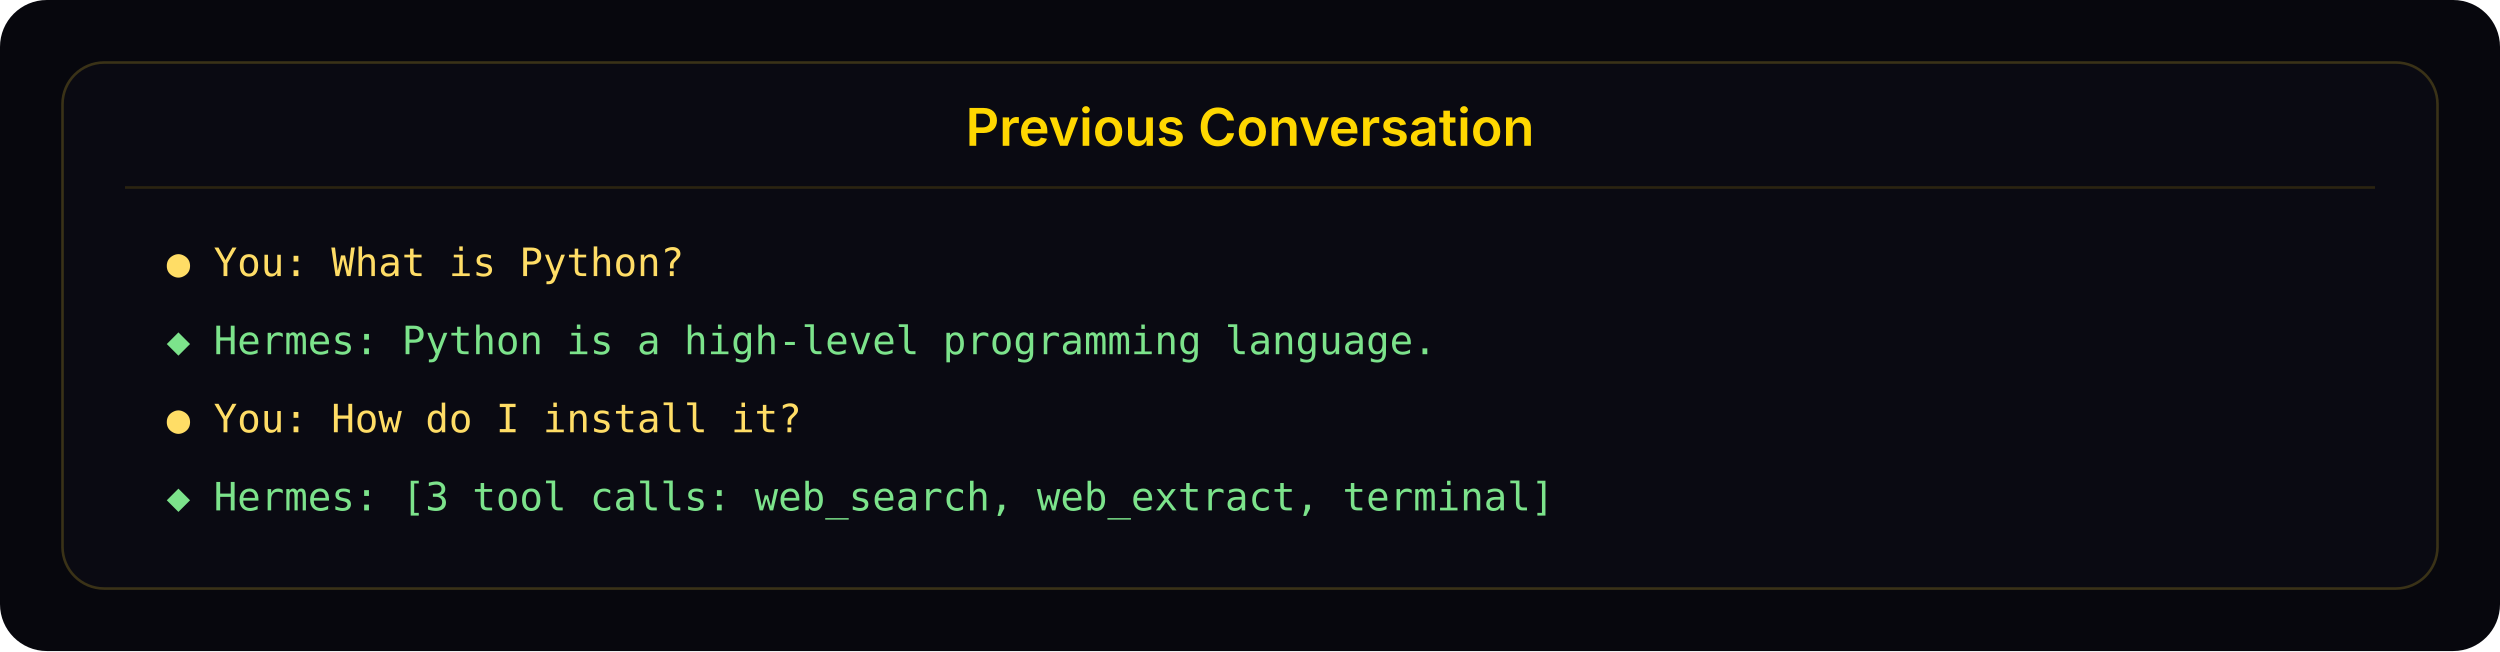
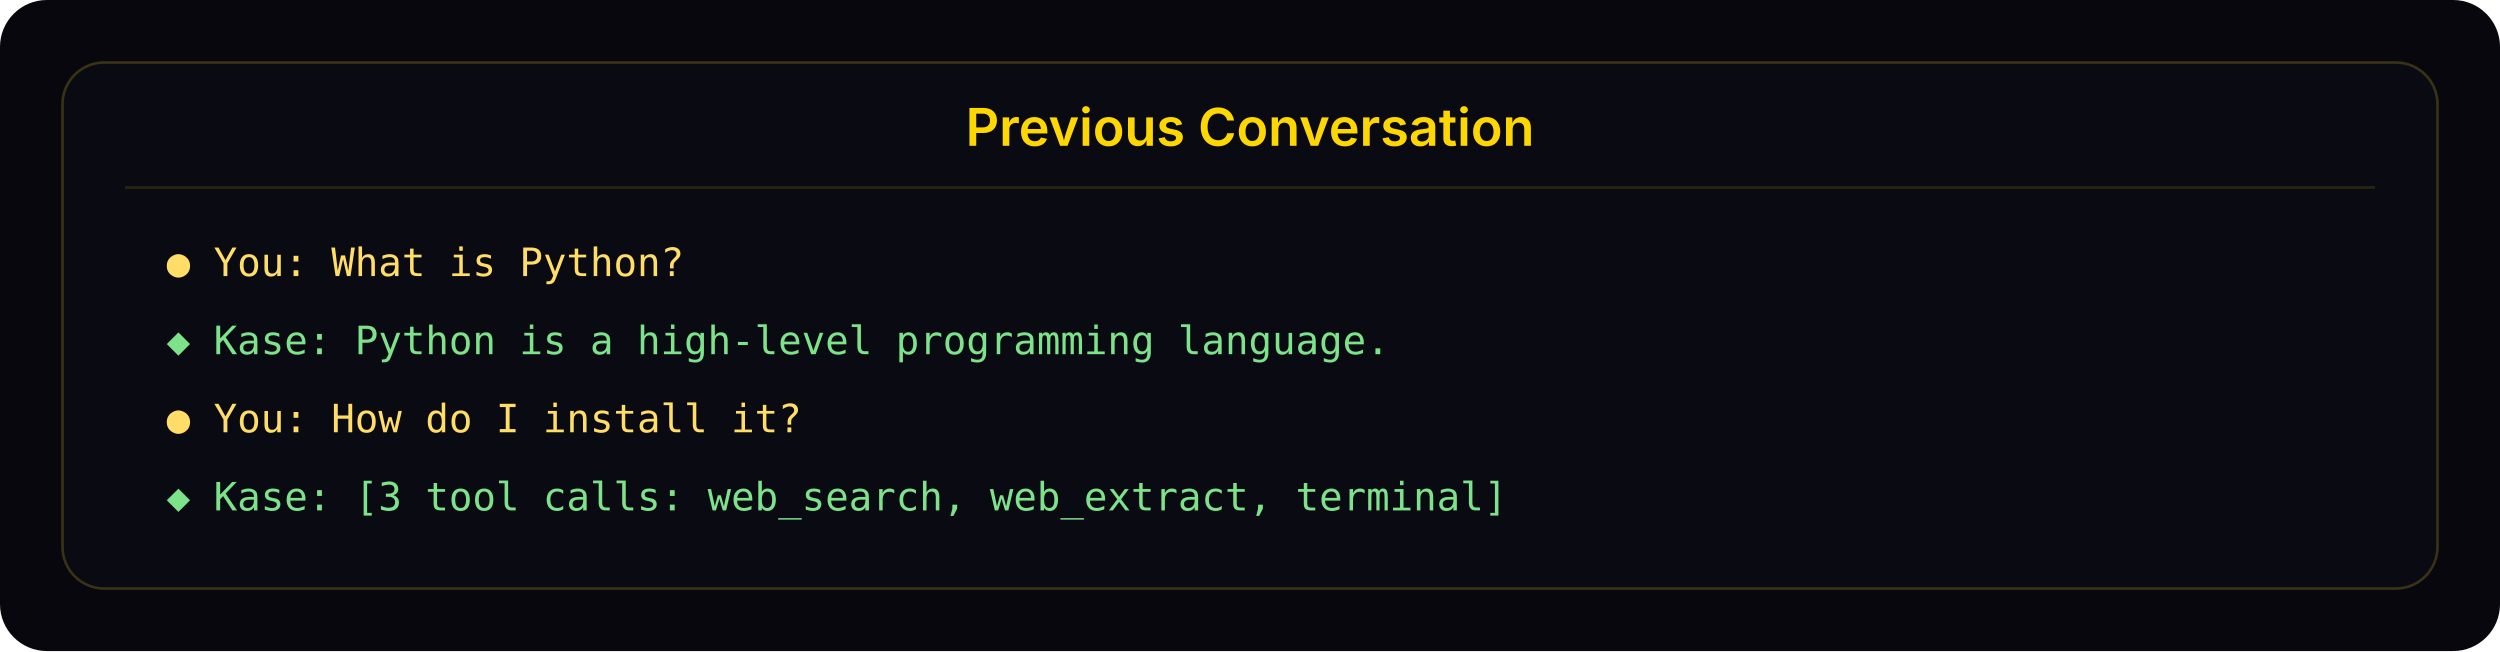
<svg xmlns="http://www.w3.org/2000/svg" width="960" height="250" viewBox="0 0 960 250" role="img" aria-labelledby="title desc">
  <rect width="960" height="250" rx="18" fill="#07070d" />
  <rect x="24" y="24" width="912" height="202" rx="16" fill="#0a0a12" stroke="#3a3217" />
  <text x="480" y="56" text-anchor="middle" fill="#ffd700" font-family="Inter, sans-serif" font-size="20" font-weight="600">Previous Conversation</text>
  <line x1="48" y1="72" x2="912" y2="72" stroke="#2b2410" />
  <text x="64" y="106" fill="#ffdd66" font-family="JetBrains Mono, monospace" font-size="15">● You: What is Python?</text>
-   <text x="64" y="136" fill="#7ce38b" font-family="JetBrains Mono, monospace" font-size="15">◆ Hermes: Python is a high-level programming language.</text>
+   <text x="64" y="136" fill="#7ce38b" font-family="JetBrains Mono, monospace" font-size="15">◆ Kase: Python is a high-level programming language.</text>
  <text x="64" y="166" fill="#ffdd66" font-family="JetBrains Mono, monospace" font-size="15">● You: How do I install it?</text>
-   <text x="64" y="196" fill="#7ce38b" font-family="JetBrains Mono, monospace" font-size="15">◆ Hermes: [3 tool calls: web_search, web_extract, terminal]</text>
+   <text x="64" y="196" fill="#7ce38b" font-family="JetBrains Mono, monospace" font-size="15">◆ Kase: [3 tool calls: web_search, web_extract, terminal]</text>
</svg>
